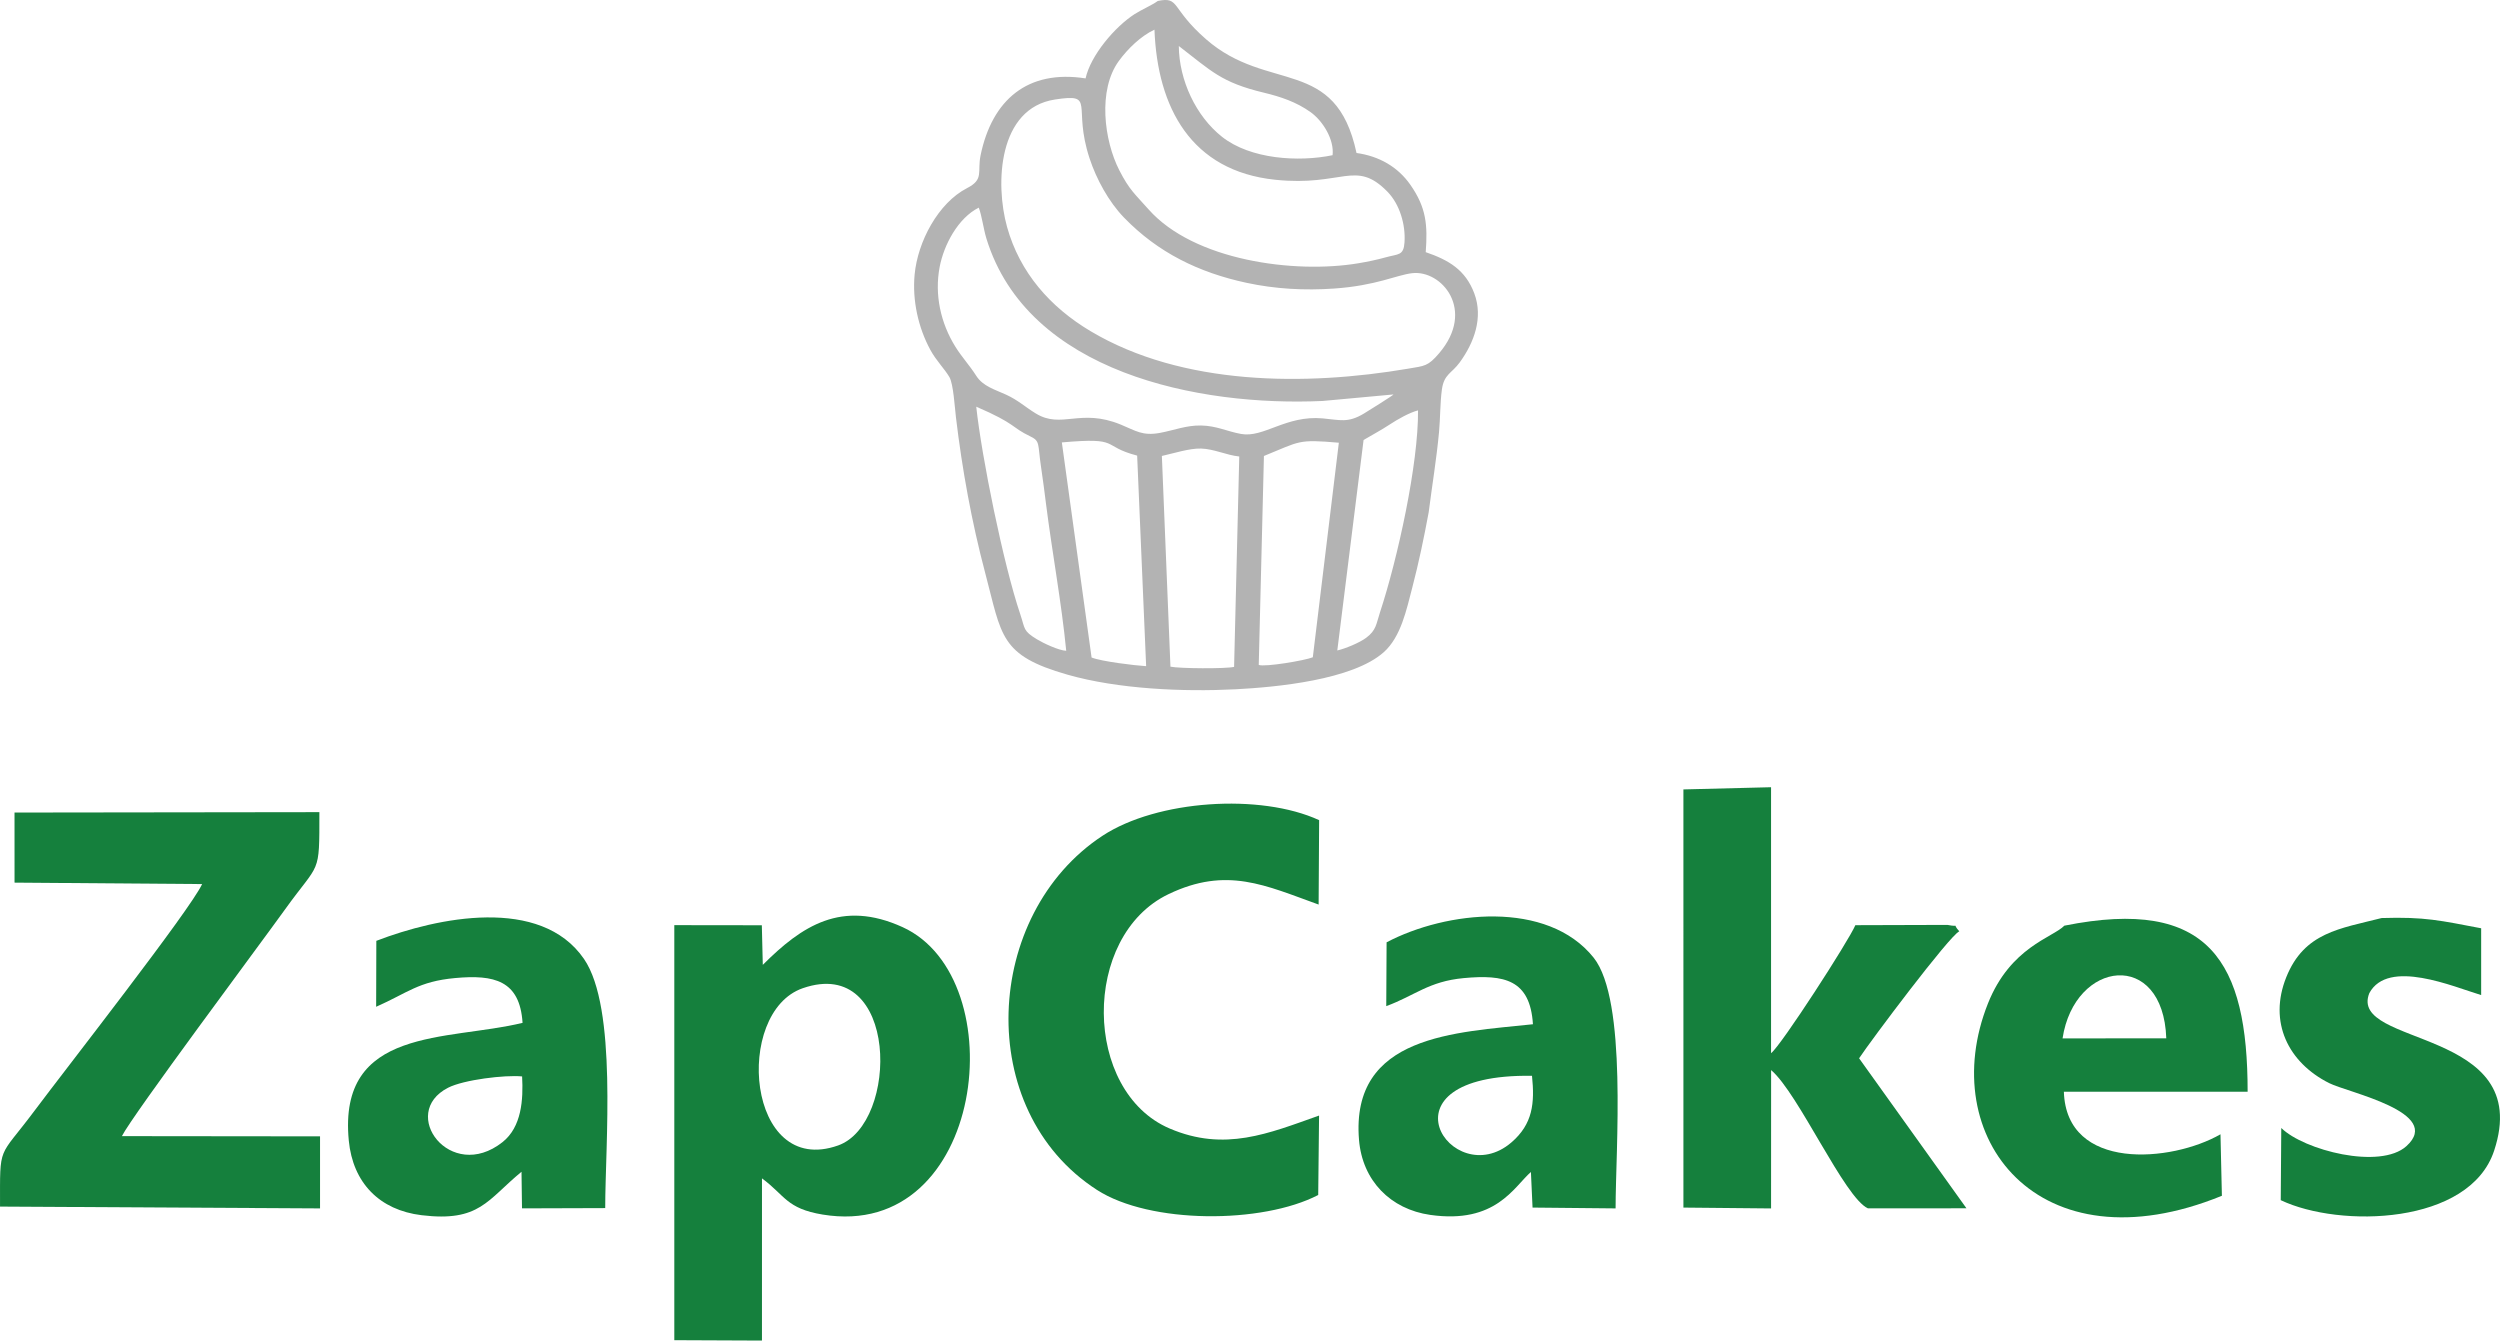
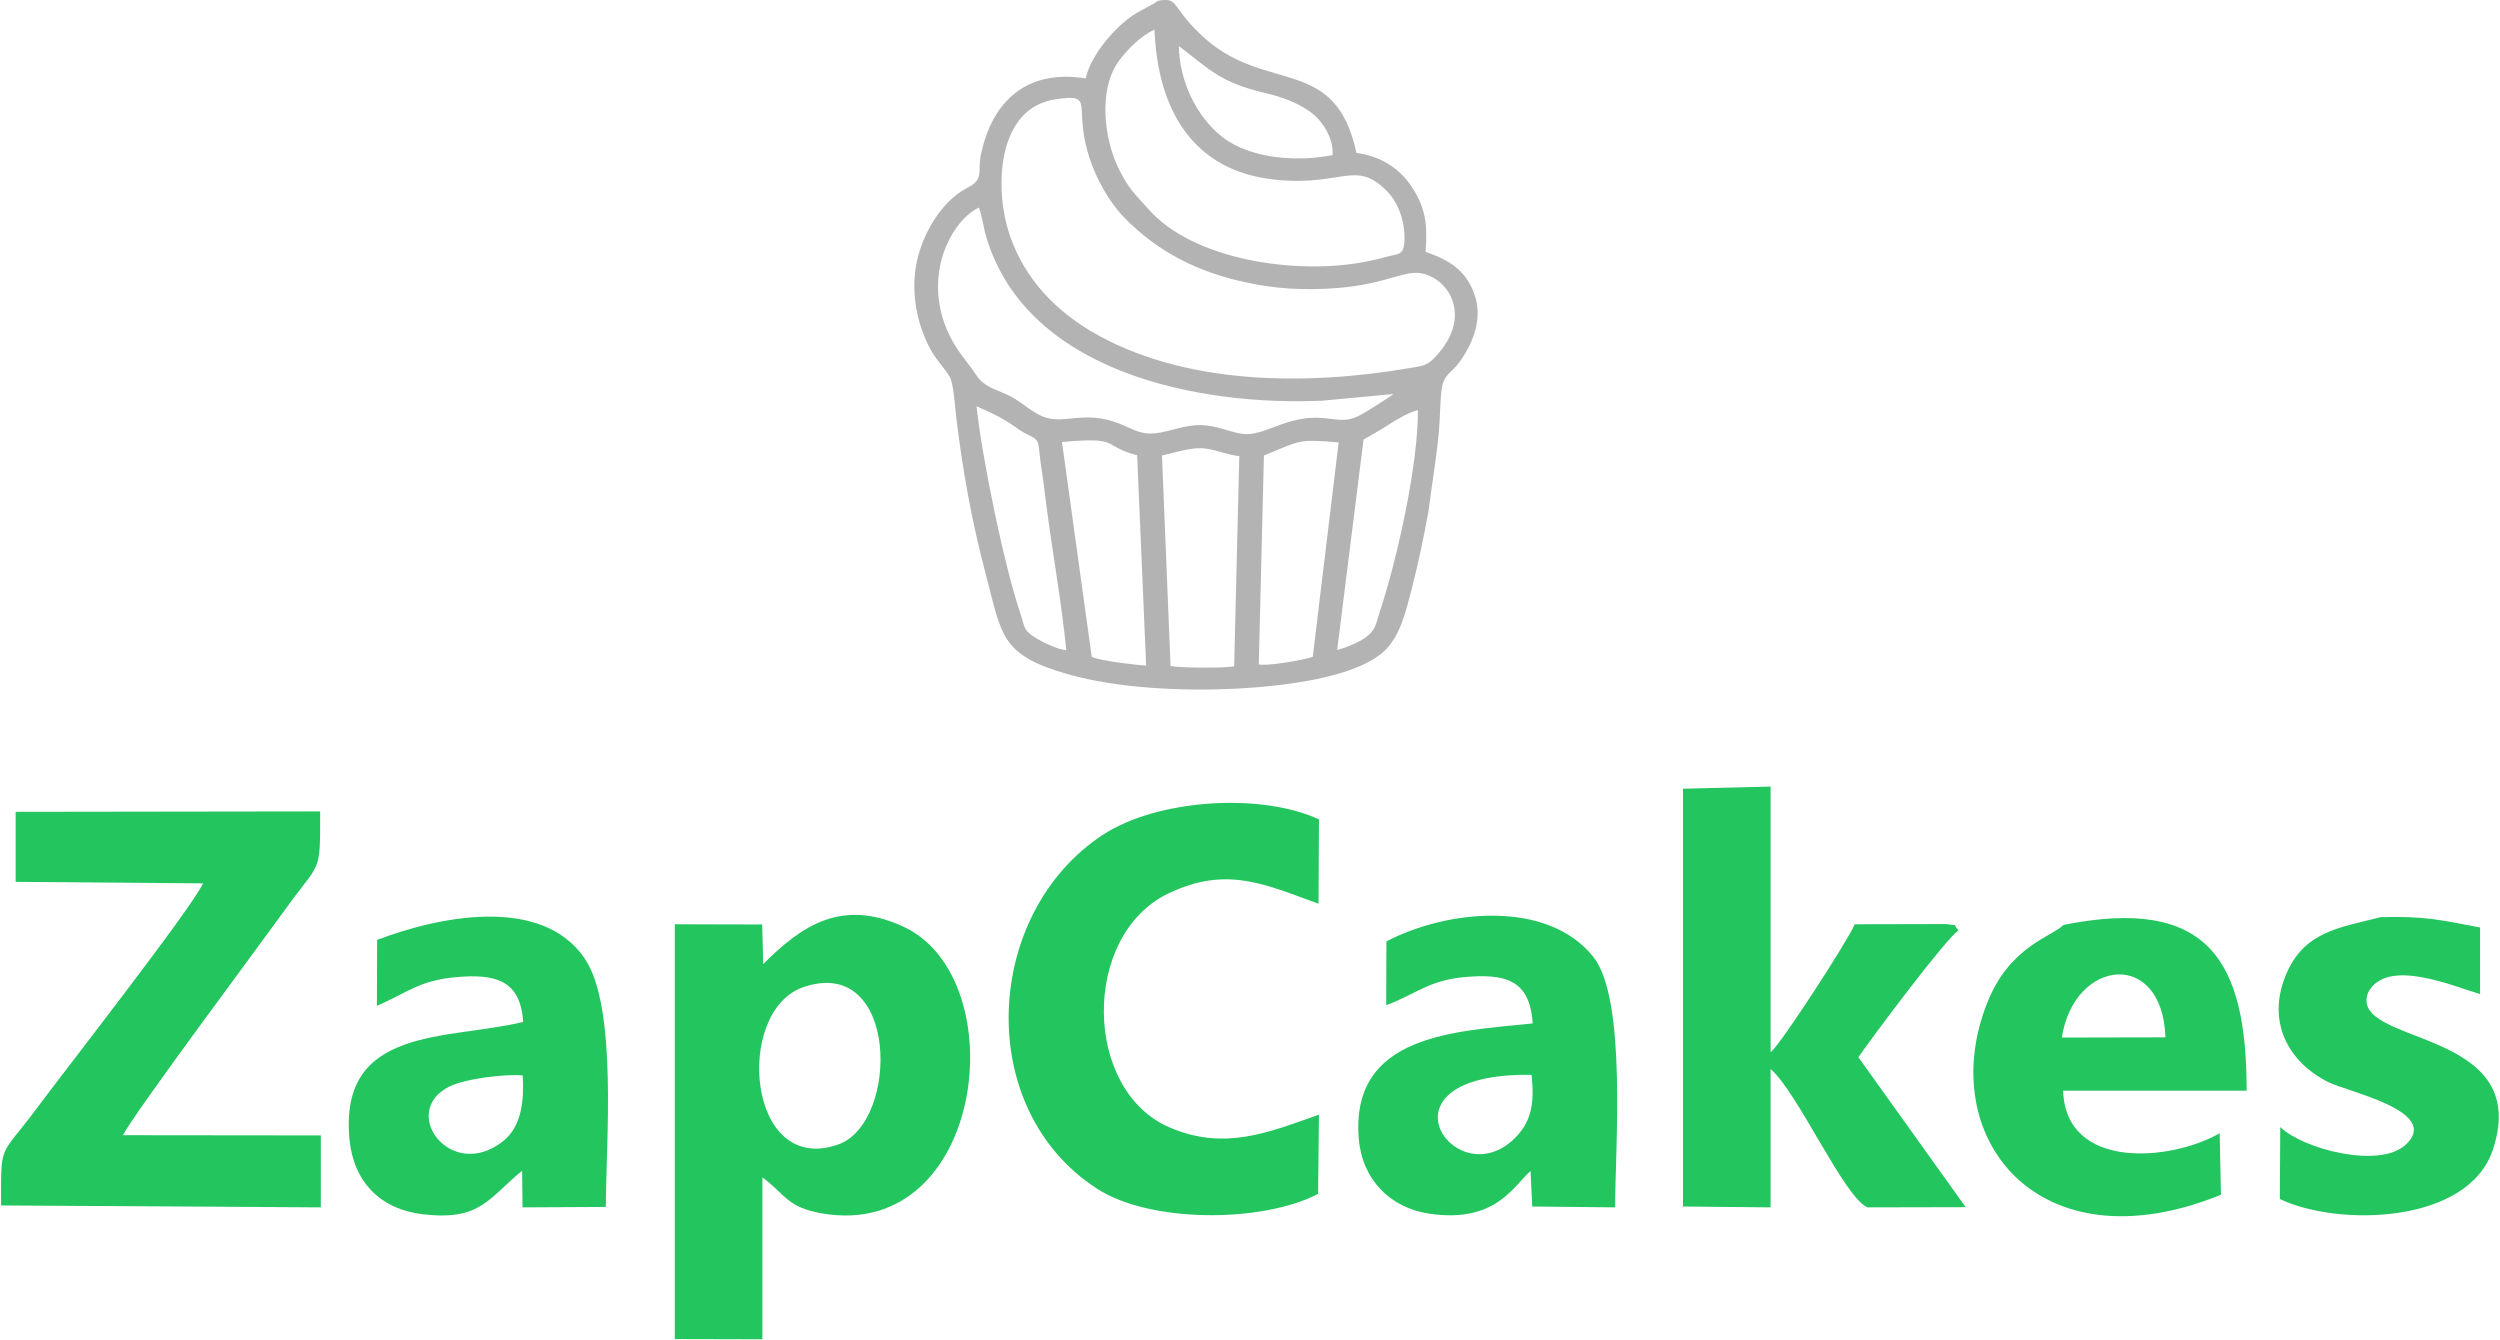
- <svg xmlns="http://www.w3.org/2000/svg" xml:space="preserve" width="42.706mm" height="22.9mm" version="1.1" style="shape-rendering:geometricPrecision; text-rendering:geometricPrecision; image-rendering:optimizeQuality; fill-rule:evenodd; clip-rule:evenodd" viewBox="0 0 6591.01 3534.29">
+ <svg xmlns="http://www.w3.org/2000/svg" xml:space="preserve" width="504px" height="270px" version="1.1" style="shape-rendering:geometricPrecision; text-rendering:geometricPrecision; image-rendering:optimizeQuality; fill-rule:evenodd; clip-rule:evenodd" viewBox="0 0 116.64 62.54">
  <defs>
    <style type="text/css">
   
-     .fil1 {fill:#15803D}
+     .fil1 {fill:#22C55E}
    .fil0 {fill:#B3B3B3}
   
  </style>
  </defs>
  <g id="Camada_x0020_1">
-     <path class="fil0" d="M3063.18 1202.08c30.98,-6.81 72.8,-20.42 103.2,-19.52 34.4,1.02 67.11,17.55 100.81,20.94l-13.63 554.69c-22.53,5.29 -144.37,4.43 -167.81,-0.56l-22.58 -555.55zm397.93 530.78c-21.33,8.61 -125.8,26.14 -142.55,20.23l13.66 -550.92c96.51,-39.06 87.8,-44.45 197.52,-34.97l-68.63 565.66zm-661.66 -566.45c158.67,-14.06 100.83,9.17 198.55,34.77l23.68 555.13c-31.22,-1.93 -117.74,-12.42 -143.84,-22.83l-78.39 -567.08zm726.21 548.51l69.27 -554.92c24.35,-14.49 44.87,-24.97 69.31,-41.07 20.28,-13.33 51.07,-30.94 74.27,-37.01 1.2,140.91 -53.59,390.47 -100.38,532.8 -9.99,30.36 -9.46,46.9 -36.65,67 -17.7,13.09 -54.28,28.2 -75.81,33.2zm-951.9 -642.72c106.68,46.08 90.64,53.43 142.55,78.31 26.73,12.83 19.11,19.65 28.41,81.34 4.82,31.96 8.94,64.56 13,96.66 16.17,127.96 40.81,259.67 53.26,387.2 -19.26,-0.57 -60.13,-19.86 -77.25,-30.28 -37.23,-22.66 -30.7,-26.92 -43.88,-65.96 -44.73,-132.48 -101.82,-414.86 -116.09,-547.26zm6.65 -524.79c8.2,21.22 12.42,56.19 20.05,81.1 108.58,354.65 560.67,443.56 886.49,428.61l186.87 -17.18c0.79,1.47 -70.82,46.04 -77.96,50.33 -42.57,25.6 -62.77,16.84 -108.9,12.75 -96.85,-8.61 -155.19,51.92 -214.94,41.08 -37.81,-6.87 -64.47,-21.53 -105.61,-22.32 -38.8,-0.74 -71.13,12.62 -108.25,19.49 -46.1,8.52 -63.62,-5.53 -103.28,-21.85 -107.17,-44.11 -155.82,12.33 -224.05,-29.31 -28.35,-17.3 -46.25,-34.85 -78.5,-49.68 -28.55,-13.13 -60.73,-21.72 -78.54,-49.62 -18.26,-28.6 -37.49,-48.62 -54.85,-76.38 -39.09,-62.57 -55.51,-137.61 -41.66,-210.5 11.08,-58.35 48.38,-128.99 103.13,-156.53zm200.78 -285.03c109.76,-16.85 45.53,15.79 91.32,155.08 18.06,54.93 50.51,114.56 90.95,156.3 89.58,92.48 197.27,144.78 322.53,171.79 76.35,16.47 153.33,20.59 231.18,15.2 111.48,-7.7 164.62,-35.81 205.95,-40.53 77.97,-8.92 168.04,97.4 70.96,211.15 -29.59,34.66 -37.94,33.17 -81.64,40.61 -270.01,45.92 -595.12,45.44 -837.58,-99.07 -106.06,-63.22 -186.28,-154.17 -219.84,-274.5 -31.9,-114.44 -23.57,-313.03 126.17,-336.02zm262.43 -184.22c7.75,205.55 96.68,372.61 318.29,395.76 178.27,18.61 211.7,-54.37 295.72,31.24 32.92,33.52 48.34,87.63 45.22,133.84 -2.39,35.45 -16.16,30.1 -48.99,39.28 -23.71,6.64 -48.31,11.7 -72.58,15.79 -168.52,28.37 -433.84,-7.16 -553.3,-142.17 -36.44,-41.16 -50.27,-50.73 -77.04,-103.03 -40.28,-78.68 -57.15,-211.83 -1.03,-288.39 23.37,-31.89 57.63,-65.42 93.71,-82.31zm288.7 166.24c44.29,10.63 85.8,24.69 122.84,51.19 32.52,23.26 62.75,72.43 58.06,113.58 -90.35,18.69 -216.5,10.53 -291.2,-48.26 -69.33,-54.57 -113.51,-149.91 -114.21,-239.61 86.07,66.01 111.15,95.87 224.51,123.1zm-279.84 -241.92c-14.48,10.77 -42.5,22.75 -61.12,34.68 -51.53,33.01 -115.97,108.42 -129.35,169.54 -152.72,-23.92 -246.37,56.38 -276.71,202.29 -9.31,44.7 9.58,63.69 -35.47,86.8 -76.52,39.23 -130.54,141.73 -138.56,228.33 -6.24,67.35 9.26,139.04 41.58,198.46 15.54,28.6 36.76,48.89 50.27,71.81 10.29,17.47 14.21,81.4 17.07,105.35 16.51,138.32 41.49,276.11 77.17,410.78 44.16,166.7 38.03,217.07 216.98,268.21 132.99,38.01 305.18,45.61 442.88,38.54 106.97,-5.49 308.83,-24.46 391.01,-97.86 45.28,-40.45 59.93,-112.23 74.88,-169.4 17.39,-66.55 30.91,-131.76 43.48,-199.33 9.06,-71.43 20.54,-139.33 27.29,-211.69 3.32,-35.61 2.82,-77.96 7.5,-111.85 5.7,-41.21 25.71,-42.3 47.17,-71.83 37.84,-52.09 62.26,-117.74 38.29,-181.78 -23.37,-62.41 -68.05,-88.17 -128.05,-108.73 5.31,-71.78 1.51,-117.53 -40.47,-177.61 -32.97,-47.17 -82.37,-75.58 -141.99,-83.85 -54.64,-256.28 -233.33,-157.36 -396.32,-299.54 -94.89,-82.79 -68.53,-113.24 -127.53,-101.32z" />
-     <path class="fil1" d="M2116.46 2605.32c253.76,-87.91 254.82,357.09 93.19,414.55 -241.47,85.84 -275.98,-351.21 -93.19,-414.55zm-105.44 -61.56l-2.53 -104.39 -230.76 -0.29 0 1094.2 231.09 1.02 0.06 -427.65c60.95,44.99 64.17,79.65 160.03,95.47 428.95,70.79 507.15,-622.69 210.75,-757.76 -161,-73.37 -265.95,-3.26 -368.63,99.41z" />
-     <path class="fil1" d="M38.29 2326.99l494.56 3.81c-30.84,67.43 -357.1,484.17 -443.78,600.08 -94.02,125.77 -89.02,83.7 -89.02,250.21l843.68 4.77 0 -189.94 -522.37 -0.59c26.9,-54.17 364.1,-505.84 429.8,-597.34 92.59,-128.98 90.84,-86.92 90.84,-256.82l-803.75 1.06 0.05 184.76z" />
-     <path class="fil1" d="M5165.49 2455.37c-21.72,-24 5.37,-9.69 -31.28,-16.93l-242.72 0.74c-17.25,40.84 -195.74,317.56 -222.24,337.47l-0.02 -701.2 -231.07 5.8 0.02 1102.46 231.09 2.25 0.11 -364.77c71.98,61.09 193.52,337.06 255.29,364.56l259.72 -0.19 -283.05 -395.44c30.85,-46.79 238.94,-324 264.18,-334.76z" />
-     <path class="fil1" d="M3475.35 3150.5l2.25 -209.4c-133.13,47.13 -248.7,96.26 -394.05,34.08 -228.54,-97.77 -233.13,-507.3 -3.02,-617.76 154,-73.91 255.69,-22.89 395.89,27.38l1.36 -222.52c-154.91,-71.41 -427.65,-53.18 -571.17,41.21 -314.24,206.67 -341.13,722.82 -14.68,933.57 140.26,90.55 436.09,89.93 583.42,13.46z" />
-     <path class="fil1" d="M4038.98 2836.27c7.35,71.78 2.41,127.16 -54.65,175.94 -156.67,133.96 -366.55,-181.92 54.65,-175.94zm-383.36 -351.92l-0.88 168.24c75.46,-27.69 111.71,-65.33 204.28,-73.9 106.85,-9.89 175.06,3.81 182.43,121.65 -202.43,21.85 -481.16,27.49 -458.56,304.69 8.77,107.6 82.99,183.07 188.06,198 172.56,24.49 220.02,-73.56 265.17,-113.21l4.31 93.87 218.93 2.16c0,-153.46 31.5,-549.28 -57.92,-661.1 -122.1,-152.69 -388.6,-123.24 -545.8,-40.41z" />
-     <path class="fil1" d="M1376.48 2837.92c3.33,61.47 -1.23,133.45 -51.8,173.32 -137.37,108.34 -274.64,-76.43 -143.35,-143.53 41.35,-21.13 150.08,-34.2 195.14,-29.79zm-384.33 -357.49l-0.49 173.86c82.82,-36.5 111.31,-66.89 208.46,-75.75 102.37,-9.32 170.4,5.9 177.55,118.13 -197.7,48.32 -487.09,9.21 -458.15,310.28 10.74,111.75 81.07,183.43 192.06,196.86 152.98,18.47 172.78,-40.17 263.31,-114.53l1.3 96.48 219.39 -0.71c-0.02,-166.75 32.46,-528.34 -56.04,-656.98 -114.19,-166.02 -385.98,-109.69 -547.38,-47.63z" />
-     <path class="fil1" d="M5437.75 2737.67c31.52,-207.12 265.35,-235.86 273.47,-0.23l-273.47 0.23zm4.75 -297.21c-30.65,31.45 -142.22,56.15 -201.47,205.16 -139.75,351.42 132.14,704.47 616.79,506.98l-3.7 -162.15c-129.15,74.16 -406.34,98.3 -412.9,-112.26l484.46 0c0,-341.42 -99.78,-514.65 -483.18,-437.73z" />
-     <path class="fil1" d="M6014.38 2973.85l-1.39 190.3c155.57,74 497.92,65.53 562.59,-130.51 107.8,-326.81 -386.44,-272.56 -329.01,-415.44 49.73,-91.66 221.74,-16.64 294.8,5.23l0 -176.1c-107.34,-20.28 -147.9,-30.57 -262.37,-26.98 -109.84,28.07 -203.69,37.5 -251.28,155.57 -47.88,118.79 5.05,225.45 112.96,279.66 50.08,25.14 302.22,77 203.68,166.1 -69.34,62.68 -270.43,10.83 -329.97,-47.83z" />
+     <path class="fil0" d="M54.21 21.27c0.54,-0.12 1.28,-0.36 1.82,-0.34 0.61,0.02 1.19,0.31 1.79,0.37l-0.24 9.81c-0.4,0.1 -2.56,0.08 -2.97,-0.01l-0.4 -9.83zm7.04 9.4c-0.38,0.15 -2.23,0.46 -2.52,0.35l0.24 -9.75c1.71,-0.69 1.55,-0.78 3.49,-0.61l-1.21 10.01zm-11.71 -10.03c2.81,-0.25 1.78,0.16 3.51,0.62l0.42 9.82c-0.55,-0.03 -2.08,-0.22 -2.54,-0.4l-1.39 -10.04zm12.85 9.71l1.23 -9.82c0.43,-0.26 0.79,-0.44 1.22,-0.73 0.36,-0.23 0.91,-0.55 1.32,-0.65 0.02,2.49 -0.95,6.91 -1.78,9.42 -0.18,0.54 -0.17,0.83 -0.65,1.19 -0.31,0.23 -0.96,0.5 -1.34,0.59zm-16.84 -11.38c1.88,0.82 1.6,0.95 2.52,1.39 0.47,0.23 0.34,0.35 0.5,1.44 0.09,0.56 0.16,1.14 0.23,1.71 0.29,2.26 0.72,4.6 0.94,6.85 -0.34,-0.01 -1.06,-0.35 -1.36,-0.53 -0.66,-0.4 -0.55,-0.48 -0.78,-1.17 -0.79,-2.35 -1.8,-7.34 -2.05,-9.69zm0.11 -9.28c0.15,0.37 0.22,0.99 0.36,1.43 1.92,6.28 9.92,7.85 15.69,7.59l3.3 -0.31c0.02,0.03 -1.25,0.82 -1.38,0.89 -0.75,0.46 -1.11,0.3 -1.92,0.23 -1.72,-0.15 -2.75,0.92 -3.81,0.73 -0.67,-0.12 -1.14,-0.38 -1.87,-0.4 -0.68,-0.01 -1.26,0.23 -1.91,0.35 -0.82,0.15 -1.13,-0.1 -1.83,-0.39 -1.9,-0.78 -2.76,0.22 -3.96,-0.52 -0.51,-0.3 -0.82,-0.62 -1.39,-0.88 -0.51,-0.23 -1.08,-0.38 -1.39,-0.88 -0.33,-0.5 -0.67,-0.86 -0.97,-1.35 -0.7,-1.1 -0.99,-2.43 -0.74,-3.72 0.19,-1.04 0.85,-2.29 1.82,-2.77zm3.56 -5.05c1.94,-0.29 0.8,0.28 1.61,2.75 0.32,0.97 0.9,2.03 1.61,2.76 1.59,1.64 3.49,2.57 5.71,3.04 1.35,0.3 2.71,0.37 4.09,0.27 1.97,-0.13 2.91,-0.63 3.65,-0.71 1.37,-0.16 2.97,1.72 1.25,3.73 -0.52,0.62 -0.67,0.59 -1.44,0.72 -4.78,0.81 -10.54,0.8 -14.83,-1.75 -1.87,-1.12 -3.29,-2.73 -3.89,-4.86 -0.56,-2.03 -0.41,-5.54 2.24,-5.95zm4.64 -3.26c0.14,3.64 1.71,6.6 5.63,7.01 3.16,0.33 3.75,-0.97 5.24,0.55 0.58,0.59 0.85,1.55 0.8,2.37 -0.05,0.63 -0.29,0.53 -0.87,0.69 -0.42,0.12 -0.86,0.21 -1.28,0.28 -2.99,0.5 -7.68,-0.12 -9.8,-2.51 -0.64,-0.73 -0.89,-0.9 -1.36,-1.83 -0.71,-1.39 -1.01,-3.74 -0.02,-5.1 0.42,-0.56 1.02,-1.16 1.66,-1.46zm5.11 2.95c0.78,0.18 1.52,0.43 2.17,0.9 0.58,0.41 1.11,1.28 1.03,2.01 -1.6,0.33 -3.83,0.19 -5.15,-0.85 -1.23,-0.97 -2.01,-2.66 -2.02,-4.24 1.52,1.17 1.96,1.69 3.97,2.18zm-4.95 -4.29c-0.26,0.19 -0.75,0.41 -1.08,0.62 -0.92,0.58 -2.06,1.92 -2.29,3 -2.71,-0.43 -4.36,1 -4.9,3.58 -0.16,0.79 0.17,1.13 -0.63,1.53 -1.35,0.7 -2.31,2.51 -2.45,4.04 -0.11,1.2 0.16,2.46 0.74,3.52 0.27,0.5 0.65,0.86 0.89,1.27 0.18,0.31 0.25,1.44 0.3,1.86 0.29,2.45 0.73,4.89 1.36,7.27 0.78,2.95 0.68,3.84 3.84,4.75 2.36,0.67 5.4,0.8 7.84,0.68 1.89,-0.1 5.47,-0.43 6.92,-1.73 0.8,-0.72 1.06,-1.99 1.33,-3 0.3,-1.18 0.54,-2.33 0.76,-3.53 0.16,-1.26 0.37,-2.46 0.49,-3.74 0.06,-0.63 0.05,-1.38 0.13,-1.98 0.1,-0.73 0.46,-0.75 0.83,-1.27 0.67,-0.93 1.11,-2.09 0.68,-3.22 -0.41,-1.11 -1.2,-1.56 -2.26,-1.93 0.09,-1.27 0.02,-2.08 -0.72,-3.14 -0.58,-0.83 -1.46,-1.34 -2.51,-1.48 -0.97,-4.54 -4.13,-2.79 -7.02,-5.3 -1.68,-1.47 -1.21,-2.01 -2.25,-1.8z" />
+     <path class="fil1" d="M37.45 46.1c4.49,-1.55 4.51,6.32 1.65,7.34 -4.27,1.52 -4.88,-6.21 -1.65,-7.34zm-1.86 -1.08l-0.05 -1.85 -4.08 -0.01 0 19.37 4.09 0.01 0 -7.56c1.08,0.79 1.14,1.41 2.83,1.69 7.59,1.25 8.98,-11.02 3.73,-13.41 -2.85,-1.3 -4.71,-0.06 -6.52,1.76z" />
+     <path class="fil1" d="M0.68 41.18l8.75 0.07c-0.55,1.19 -6.32,8.56 -7.85,10.62 -1.67,2.22 -1.58,1.48 -1.58,4.42l14.93 0.09 0 -3.36 -9.24 -0.01c0.47,-0.96 6.44,-8.96 7.6,-10.57 1.64,-2.29 1.61,-1.54 1.61,-4.55l-14.22 0.02 0 3.27z" />
+     <path class="fil1" d="M91.41 43.45c-0.38,-0.42 0.09,-0.17 -0.55,-0.3l-4.3 0.01c-0.3,0.73 -3.46,5.62 -3.93,5.98l0 -12.41 -4.09 0.1 0 19.51 4.09 0.04 0 -6.46c1.27,1.09 3.42,5.97 4.52,6.46l4.59 -0.01 -5.01 -7c0.55,-0.82 4.23,-5.73 4.68,-5.92z" />
+     <path class="fil1" d="M61.5 55.75l0.04 -3.7c-2.36,0.83 -4.4,1.7 -6.97,0.6 -4.05,-1.73 -4.13,-8.98 -0.06,-10.93 2.73,-1.31 4.53,-0.41 7.01,0.48l0.02 -3.94c-2.74,-1.26 -7.56,-0.94 -10.1,0.73 -5.57,3.66 -6.04,12.79 -0.26,16.52 2.48,1.61 7.71,1.6 10.32,0.24z" />
+     <path class="fil1" d="M71.47 50.19c0.13,1.27 0.05,2.25 -0.96,3.12 -2.77,2.37 -6.49,-3.22 0.96,-3.12zm-6.78 -6.23l-0.01 2.98c1.33,-0.49 1.97,-1.15 3.61,-1.31 1.89,-0.17 3.1,0.07 3.23,2.16 -3.58,0.38 -8.52,0.48 -8.12,5.39 0.16,1.9 1.47,3.24 3.33,3.5 3.06,0.44 3.9,-1.3 4.69,-2l0.08 1.66 3.87 0.04c0,-2.72 0.56,-9.72 -1.02,-11.7 -2.16,-2.7 -6.88,-2.18 -9.66,-0.72z" />
+     <path class="fil1" d="M24.36 50.22c0.06,1.09 -0.02,2.36 -0.92,3.07 -2.43,1.92 -4.86,-1.35 -2.53,-2.54 0.73,-0.38 2.65,-0.61 3.45,-0.53zm-6.8 -6.33l-0.01 3.08c1.46,-0.64 1.97,-1.18 3.69,-1.34 1.81,-0.16 3.01,0.11 3.14,2.09 -3.5,0.86 -8.62,0.16 -8.11,5.49 0.19,1.98 1.44,3.25 3.4,3.49 2.71,0.32 3.06,-0.72 4.66,-2.03l0.02 1.71 3.89 -0.02c0,-2.95 0.57,-9.35 -1,-11.62 -2.02,-2.94 -6.83,-1.94 -9.68,-0.85z" />
+     <path class="fil1" d="M96.23 48.45c0.56,-3.67 4.69,-4.18 4.84,-0.01l-4.84 0.01zm0.08 -5.26c-0.54,0.55 -2.52,0.99 -3.56,3.63 -2.48,6.22 2.33,12.46 10.91,8.97l-0.06 -2.87c-2.29,1.31 -7.19,1.74 -7.31,-1.99l8.57 0c0,-6.04 -1.76,-9.1 -8.55,-7.74z" />
+     <path class="fil1" d="M106.43 52.63l-0.02 3.36c2.75,1.31 8.81,1.16 9.95,-2.31 1.91,-5.78 -6.84,-4.82 -5.82,-7.35 0.88,-1.62 3.92,-0.29 5.22,0.09l0 -3.11c-1.9,-0.36 -2.62,-0.54 -4.65,-0.48 -1.94,0.5 -3.6,0.66 -4.44,2.75 -0.85,2.11 0.09,3.99 2,4.95 0.88,0.45 5.34,1.37 3.6,2.94 -1.23,1.11 -4.78,0.19 -5.84,-0.84z" />
  </g>
</svg>
